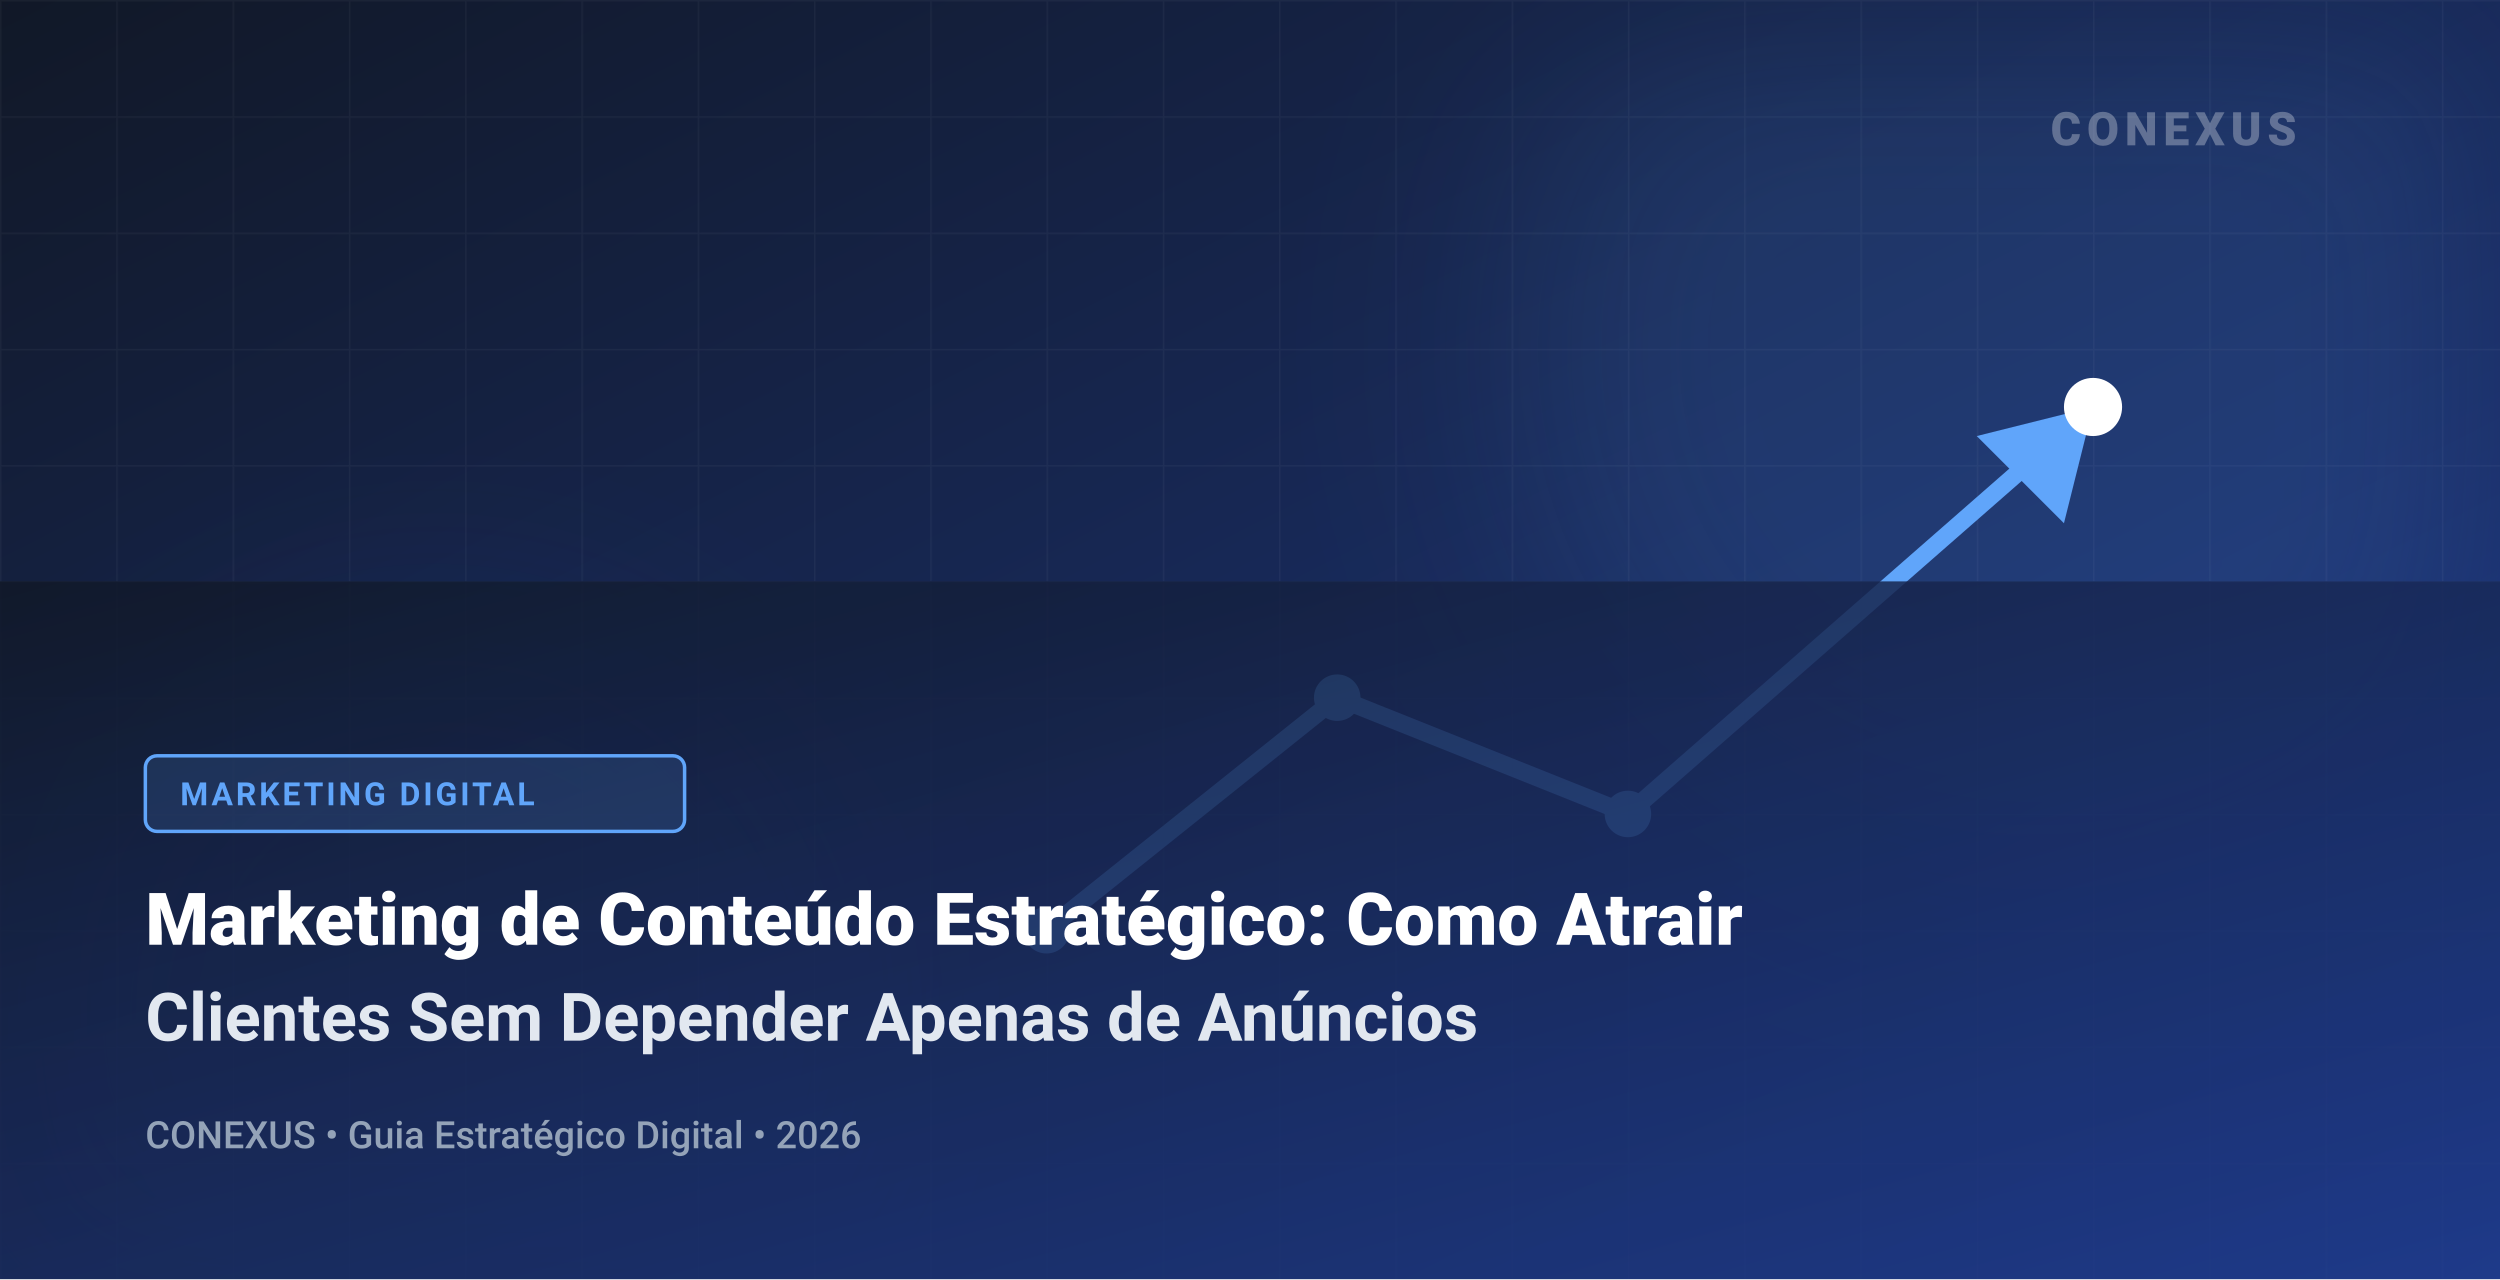
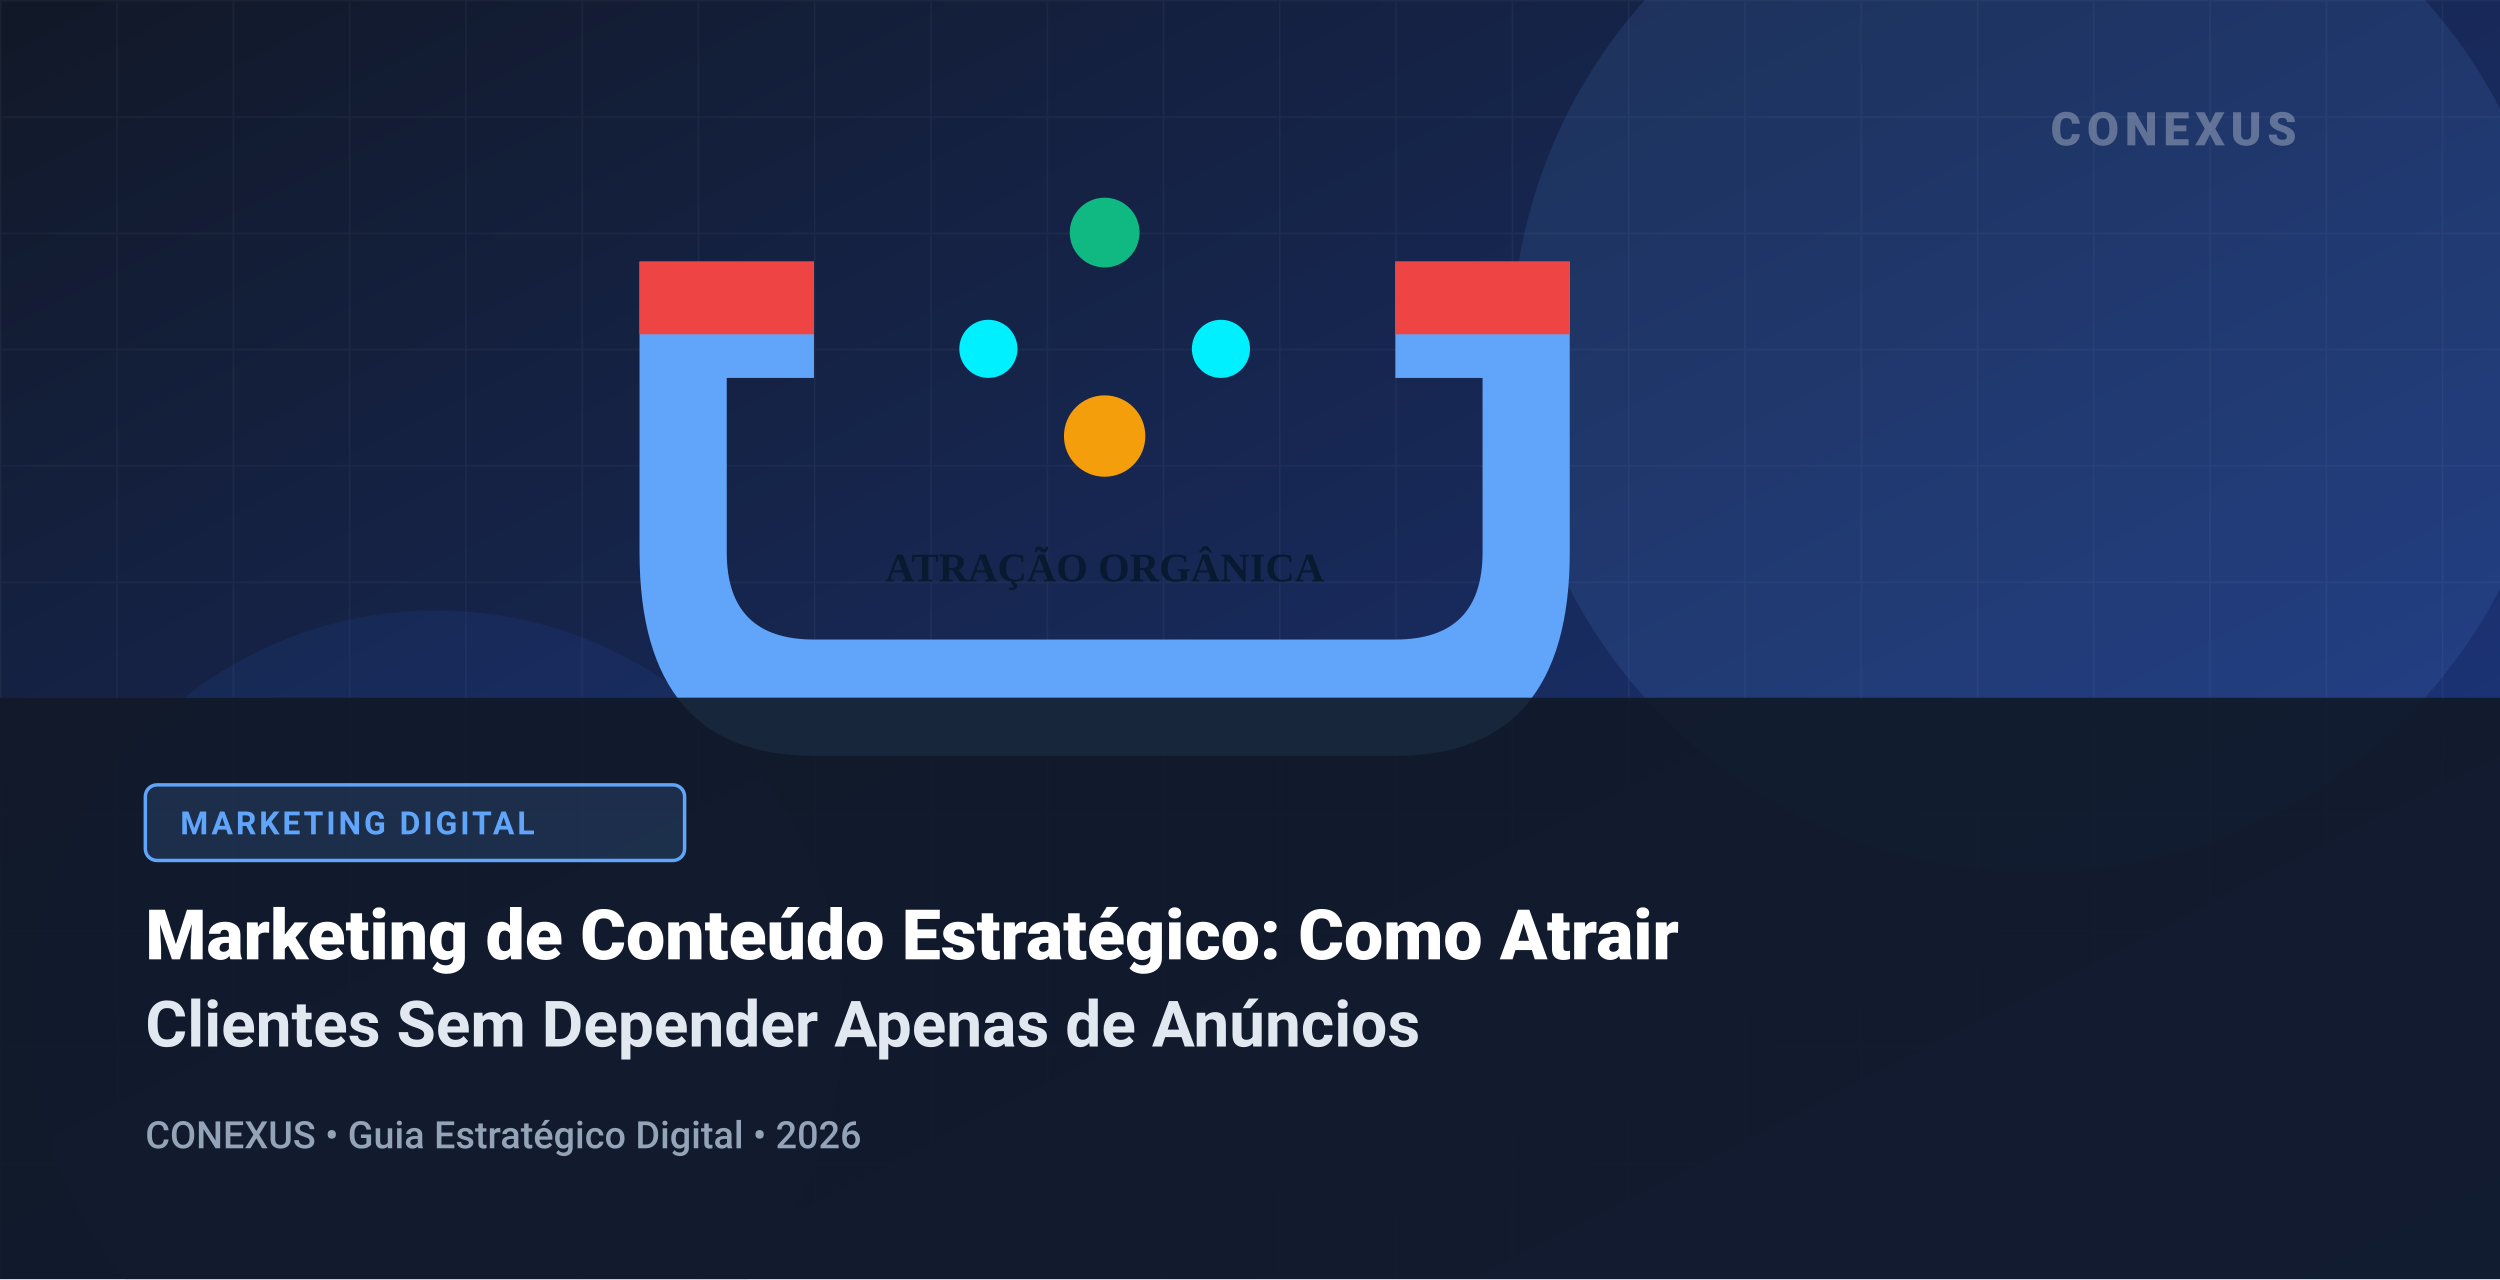
<svg xmlns="http://www.w3.org/2000/svg" viewBox="0 0 860 440" width="860" height="440">
  <defs>
-     <linearGradient id="bgGrad" x1="0%" y1="0%" x2="100%" y2="100%">
+     <linearGradient id="bgGrad_marketing_de_conteudo_atrair_sem_anuncios" x1="0%" y1="0%" x2="100%" y2="100%">
      <stop offset="0%" stop-color="#111827" />
      <stop offset="100%" stop-color="#1E3A8A" />
    </linearGradient>
-     <linearGradient id="glowGrad" x1="0%" y1="0%" x2="100%" y2="0%">
-       <stop offset="0%" stop-color="#60A5FA" stop-opacity="0.8" />
-       <stop offset="100%" stop-color="#2563EB" stop-opacity="0" />
-     </linearGradient>
-     <pattern id="gridPattern" width="40" height="40" patternUnits="userSpaceOnUse">
+     <pattern id="gridPattern_marketing_de_conteudo_atrair_sem_anuncios" width="40" height="40" patternUnits="userSpaceOnUse">
      <path d="M 40 0 L 0 0 0 40" fill="none" stroke="rgba(255, 255, 255, 0.04)" stroke-width="1" />
    </pattern>
  </defs>
-   <rect width="860" height="440" fill="url(#bgGrad)" />
-   <rect width="860" height="440" fill="url(#gridPattern)" />
-   <circle cx="700" cy="120" r="180" fill="#60A5FA" opacity="0.12" filter="blur(40px)" />
-   <circle cx="150" cy="350" r="140" fill="#2563EB" opacity="0.1" filter="blur(30px)" />
-   <g transform="translate(140, 20)">
-     <path d="M220 300 L320 220 L420 260 L580 120" fill="none" stroke="#60A5FA" stroke-width="6" stroke-linecap="round" />
-     <polygon points="580,120 540,130 570,160" fill="#60A5FA" />
-     <circle cx="220" cy="300" r="8" fill="#60A5FA" />
-     <circle cx="320" cy="220" r="8" fill="#60A5FA" />
-     <circle cx="420" cy="260" r="8" fill="#60A5FA" />
-     <circle cx="580" cy="120" r="10" fill="#FFFFFF" />
+   <rect width="860" height="440" fill="url(#bgGrad_marketing_de_conteudo_atrair_sem_anuncios)" />
+   <rect width="860" height="440" fill="url(#gridPattern_marketing_de_conteudo_atrair_sem_anuncios)" />
+   <circle cx="700" cy="120" r="180" fill="#60A5FA" opacity="0.12" />
+   <circle cx="150" cy="350" r="140" fill="#2563EB" opacity="0.1" />
+   <g transform="translate(100, 20)">
+     <path d="M 120 70 L 180 70 L 180 110 L 150 110 L 150 170 Q 150 200 180 200 L 380 200 Q 410 200 410 170 L 410 110 L 380 110 L 380 70 L 440 70 L 440 170 Q 440 240 380 240 L 180 240 Q 120 240 120 170 Z" fill="#60A5FA" />
+     <rect x="120" y="70" width="60" height="25" fill="#EF4444" />
+     <rect x="380" y="70" width="60" height="25" fill="#EF4444" />
+     <circle cx="280" cy="60" r="12" fill="#10B981" />
+     <circle cx="240" cy="100" r="10" fill="#00F0FF" />
+     <circle cx="320" cy="100" r="10" fill="#00F0FF" />
+     <circle cx="280" cy="130" r="14" fill="#F59E0B" />
+     <text x="280" y="180" fill="#071A2F" font-size="14" font-weight="900" text-anchor="middle">ATRAÇÃO ORGÂNICA</text>
  </g>
-   <rect x="0" y="200" width="860" height="240" fill="url(#bgGrad)" opacity="0.85" />
-   <g transform="translate(50, 260)">
+   <rect x="0" y="240" width="860" height="200" fill="#111827" opacity="0.9" />
+   <g transform="translate(50, 270)">
    <rect x="0" y="0" width="185.5" height="26" rx="4" fill="#60A5FA" fill-opacity="0.15" stroke="#60A5FA" stroke-width="1.2" />
    <text x="12" y="17" fill="#60A5FA" font-family="system-ui, -apple-system, BlinkMacSystemFont, 'Segoe UI', Roboto, sans-serif" font-size="11" font-weight="700" letter-spacing="1">MARKETING DIGITAL</text>
-     <text x="0" y="65" fill="#FFFFFF" font-family="system-ui, -apple-system, BlinkMacSystemFont, 'Segoe UI', Roboto, sans-serif" font-size="25" font-weight="800">Marketing de Conteúdo Estratégico: Como Atrair</text>
-     <text x="0" y="98" fill="#E2E8F0" font-family="system-ui, -apple-system, BlinkMacSystemFont, 'Segoe UI', Roboto, sans-serif" font-size="23" font-weight="700">Clientes Sem Depender Apenas de Anúncios</text>
-     <text x="0" y="135" fill="#94A3B8" font-family="system-ui, -apple-system, BlinkMacSystemFont, 'Segoe UI', Roboto, sans-serif" font-size="13" font-weight="500">CONEXUS • Guia Estratégico Digital • 2026</text>
+     <text x="0" y="60" fill="#FFFFFF" font-family="system-ui, -apple-system, BlinkMacSystemFont, 'Segoe UI', Roboto, sans-serif" font-size="24" font-weight="800">Marketing de Conteúdo Estratégico: Como Atrair</text>
+     <text x="0" y="90" fill="#E2E8F0" font-family="system-ui, -apple-system, BlinkMacSystemFont, 'Segoe UI', Roboto, sans-serif" font-size="22" font-weight="700">Clientes Sem Depender Apenas de Anúncios</text>
+     <text x="0" y="125" fill="#94A3B8" font-family="system-ui, -apple-system, BlinkMacSystemFont, 'Segoe UI', Roboto, sans-serif" font-size="13" font-weight="500">CONEXUS • Guia Estratégico Digital • 2026</text>
  </g>
  <text x="790" y="50" fill="#FFFFFF" opacity="0.3" font-family="system-ui, -apple-system, BlinkMacSystemFont, 'Segoe UI', Roboto, sans-serif" font-size="16" font-weight="800" text-anchor="end" letter-spacing="2">CONEXUS</text>
</svg>
